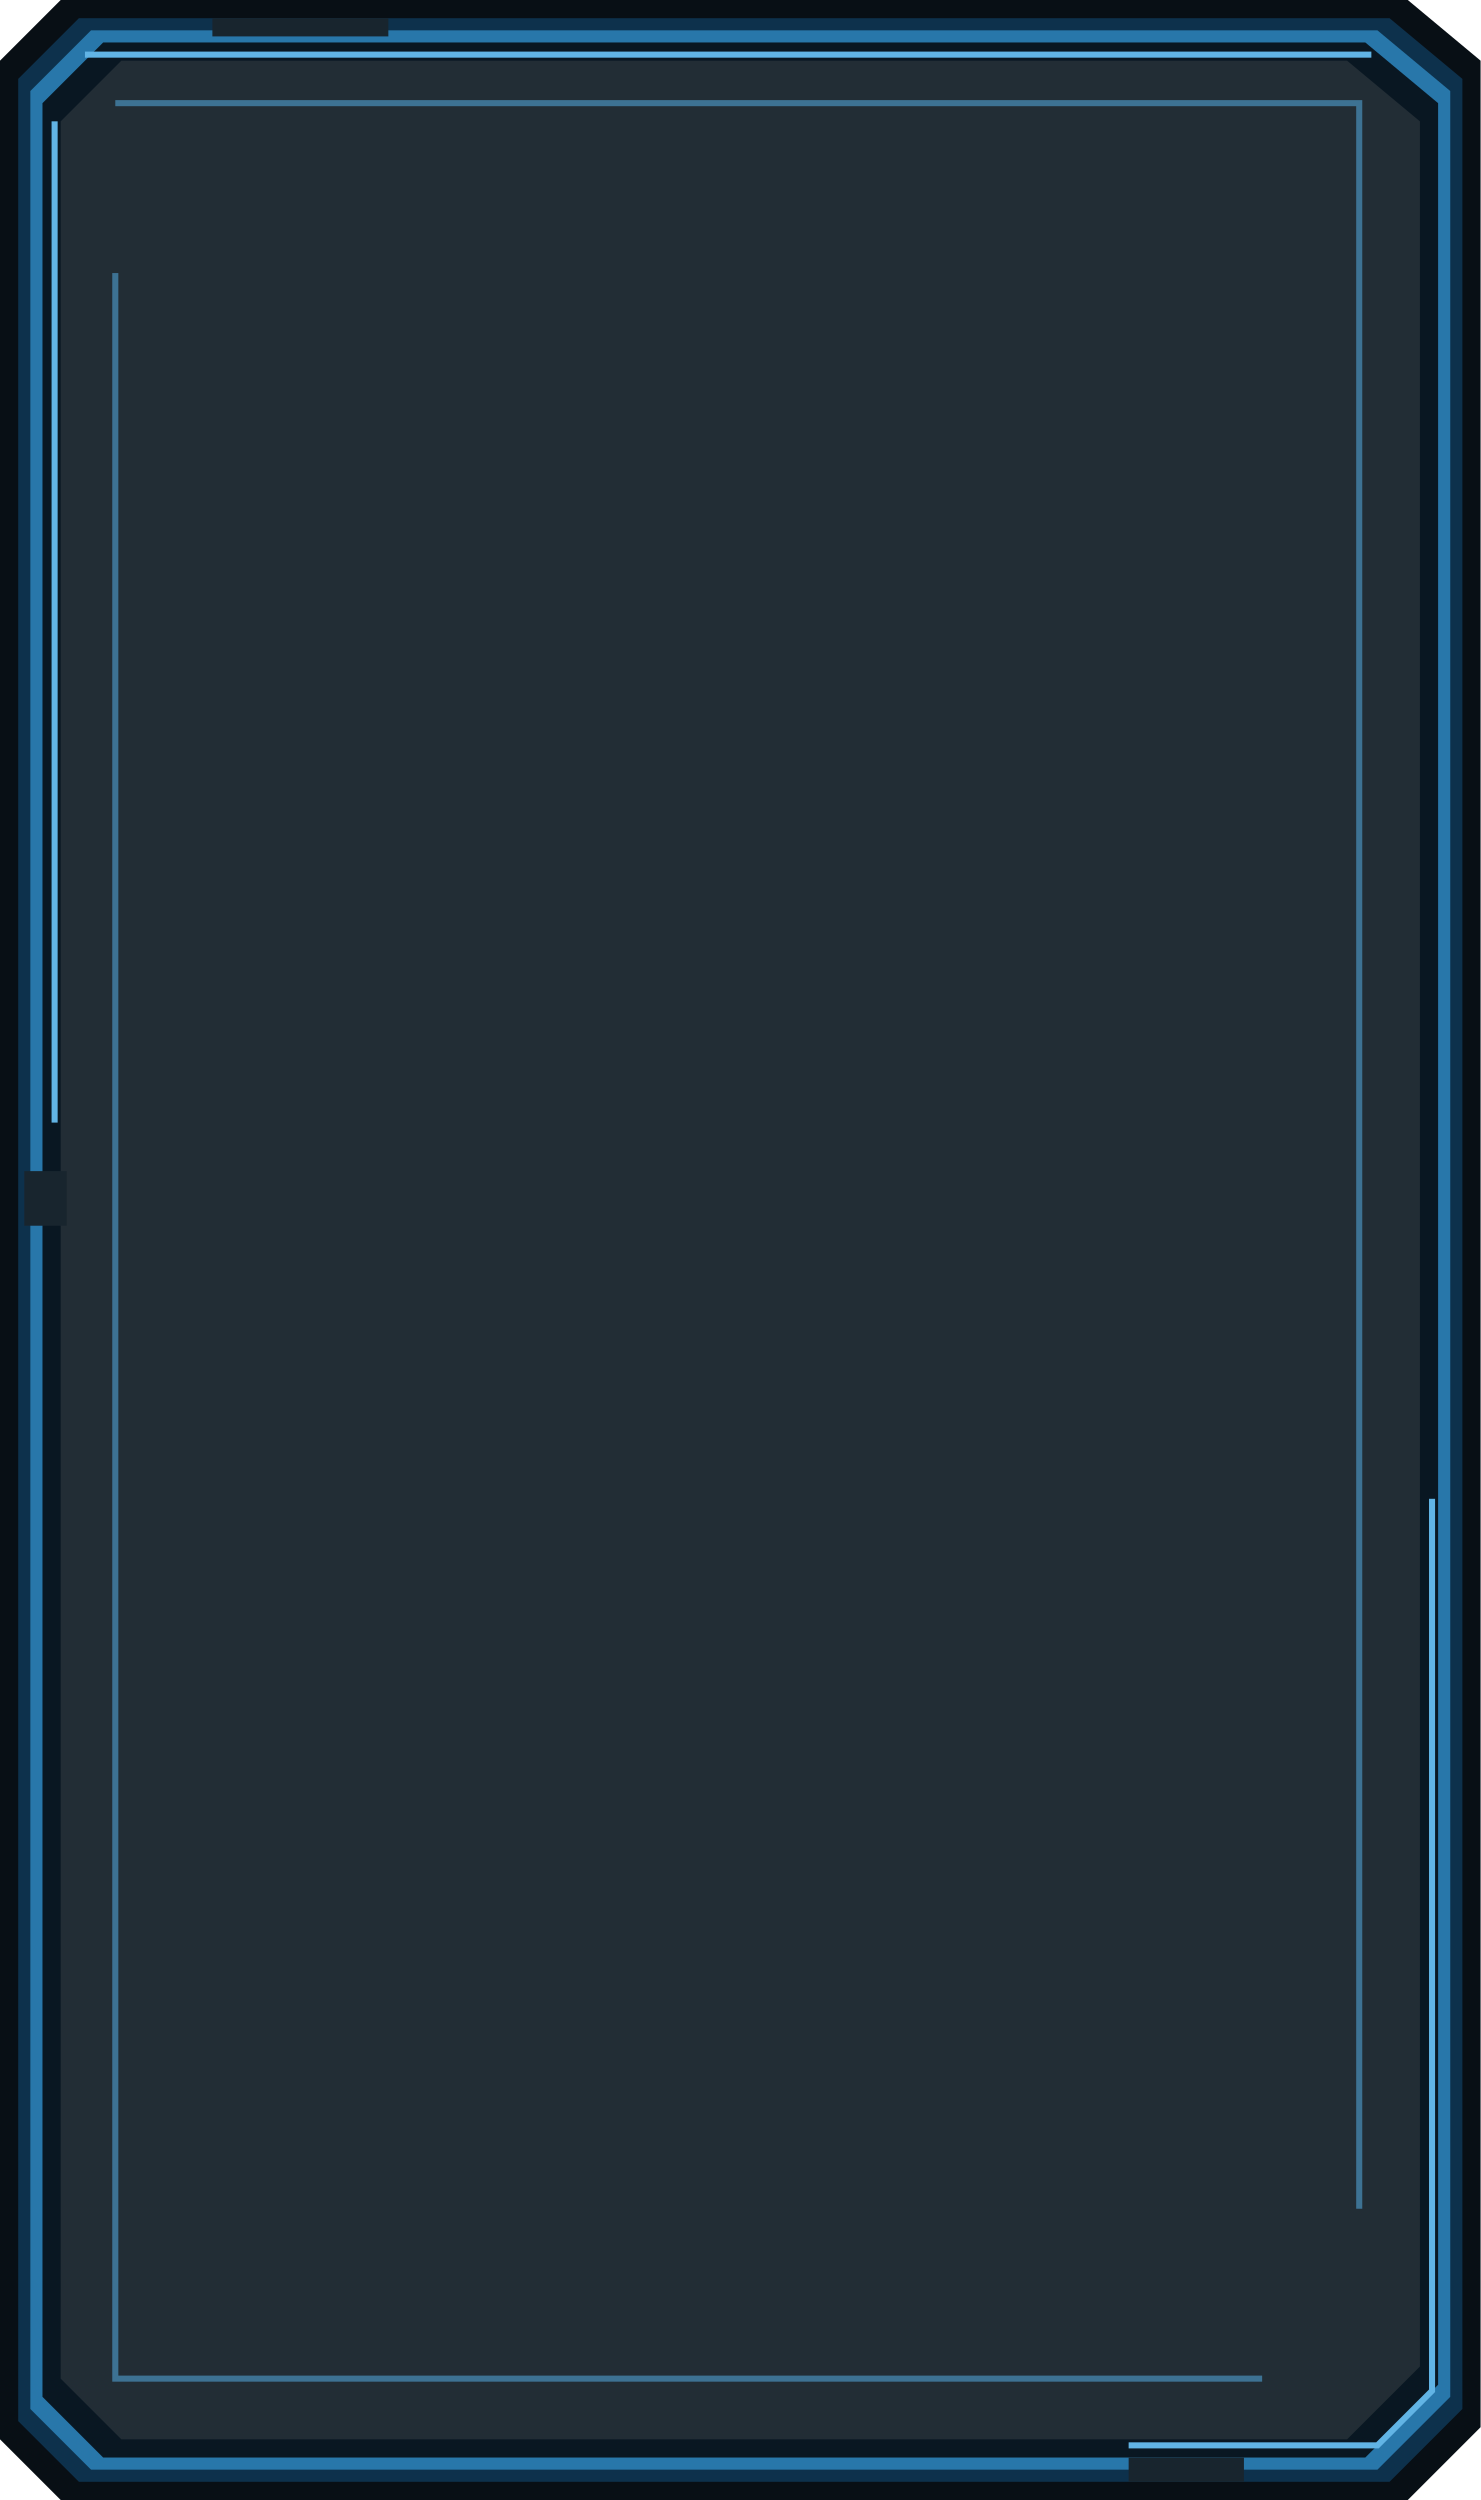
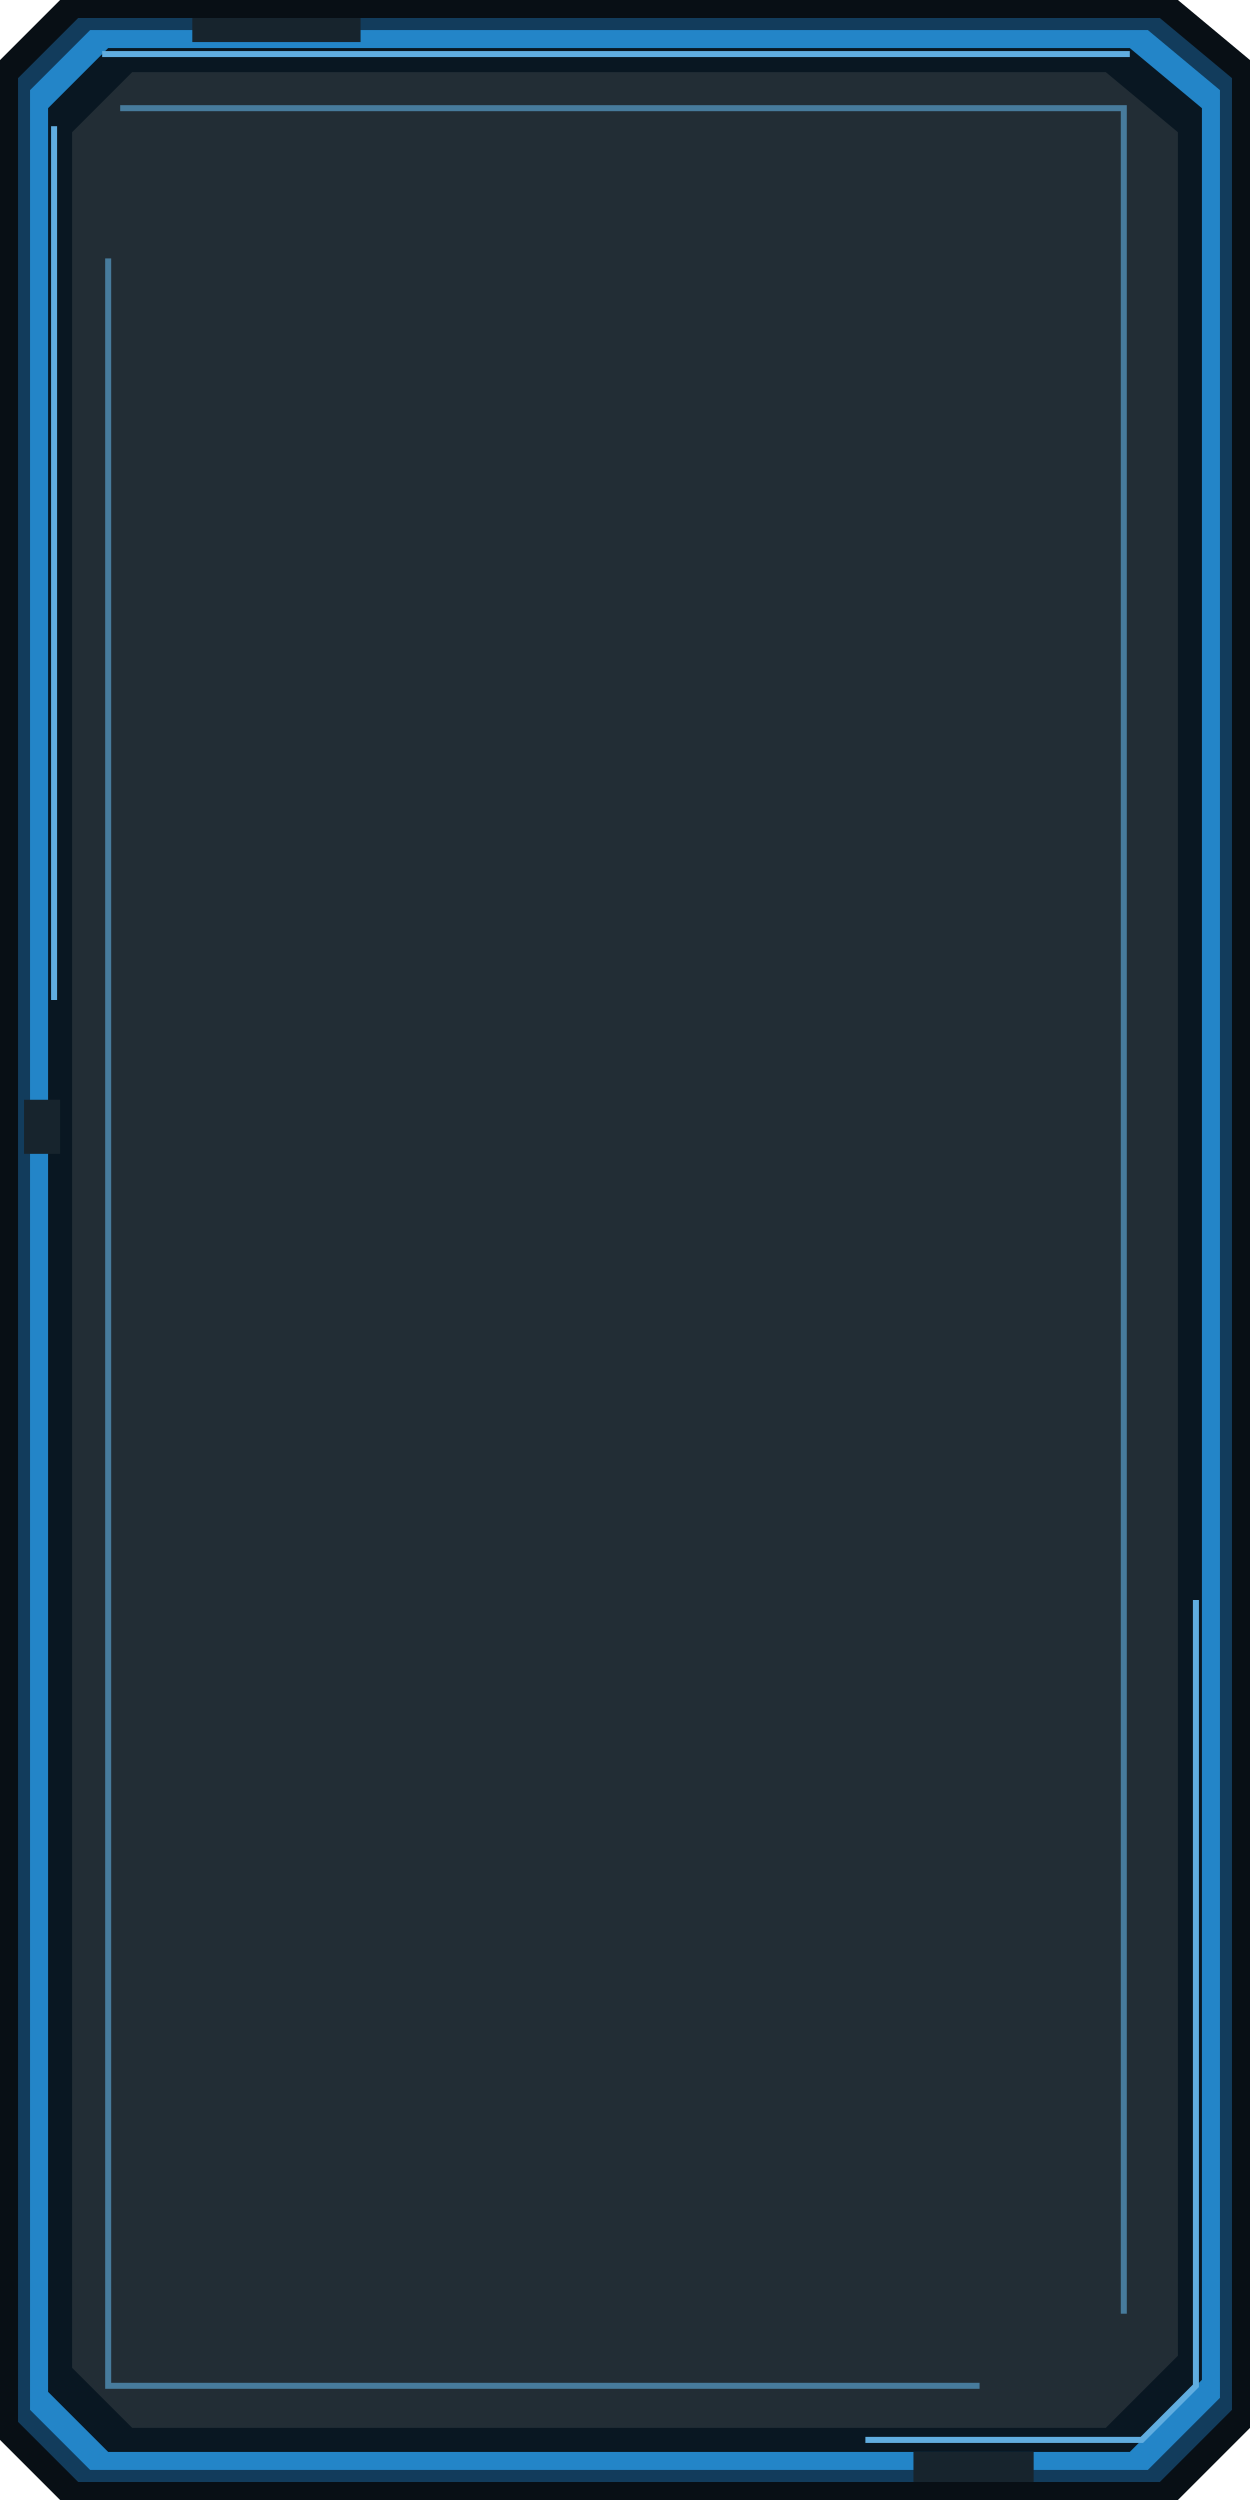
- <svg xmlns="http://www.w3.org/2000/svg" width="244" height="412" viewBox="0 0 244 412">
-   <path d="M10 0 H232 L244 10 V400 L232 412 H10 L0 402 V10 Z" fill="#080f15" />
-   <path d="M13 3 H229 L241 13 V397 L229 409 H13 L3 399 V13 Z" fill="#0d314c" />
-   <path d="M15 5 H227 L239 15 V395 L227 407 H15 L5 397 V15 Z" fill="#2877aa" />
-   <path d="M17 7 H225 L237 17 V393 L225 405 H17 L7 395 V17 Z" fill="#091722" />
-   <path d="M20 10 H222 L234 20 V390 L222 402 H20 L10 392 V20 Z" fill="#222d35" />
-   <path d="M19 45 V392 H208 M19 17 H224 V364" fill="none" stroke="#3d7293" stroke-width="1" />
-   <path d="M14 9 H226 M9 20 V185 M236 247 V394 L227 403 H186" fill="none" stroke="#61b4e5" stroke-width="1" />
-   <path d="M35 3 h29 v3 H35 Z M186 405 h19 v4 h-19 Z M4 193 h7 v9 H4 Z" fill="#18252e" />
+ <svg xmlns="http://www.w3.org/2000/svg" width="208" height="416" viewBox="0 0 208 416">
+   <path d="M10 0 H196 L208 10 V404 L196 416 H10 L0 406 V10 Z" fill="#080f15" />
+   <path d="M13 3 H193 L205 13 V401 L193 413 H13 L3 403 V13 Z" fill="#123c5c" />
+   <path d="M15 5 H191 L203 15 V399 L191 411 H15 L5 401 V15 Z" fill="#2385c8" />
+   <path d="M18 8 H188 L200 18 V396 L188 408 H18 L8 398 V18 Z" fill="#091722" />
+   <path d="M22 12 H184 L196 22 V392 L184 404 H22 L12 394 V22 Z" fill="#222d35" />
+   <path d="M20 18 H187 V385 M18 43 V397 H163" fill="none" stroke="#477b9c" />
+   <path d="M17 9 H188 M9 21 V166.4 M199 266.24 V397 L190 406 H144" fill="none" stroke="#60ade0" />
+   <path d="M32 3 h28 v4 H32 Z M152 408 h20 v5 h-20 Z M4 183 h6 v9 H4 Z" fill="#17242d" />
</svg>
